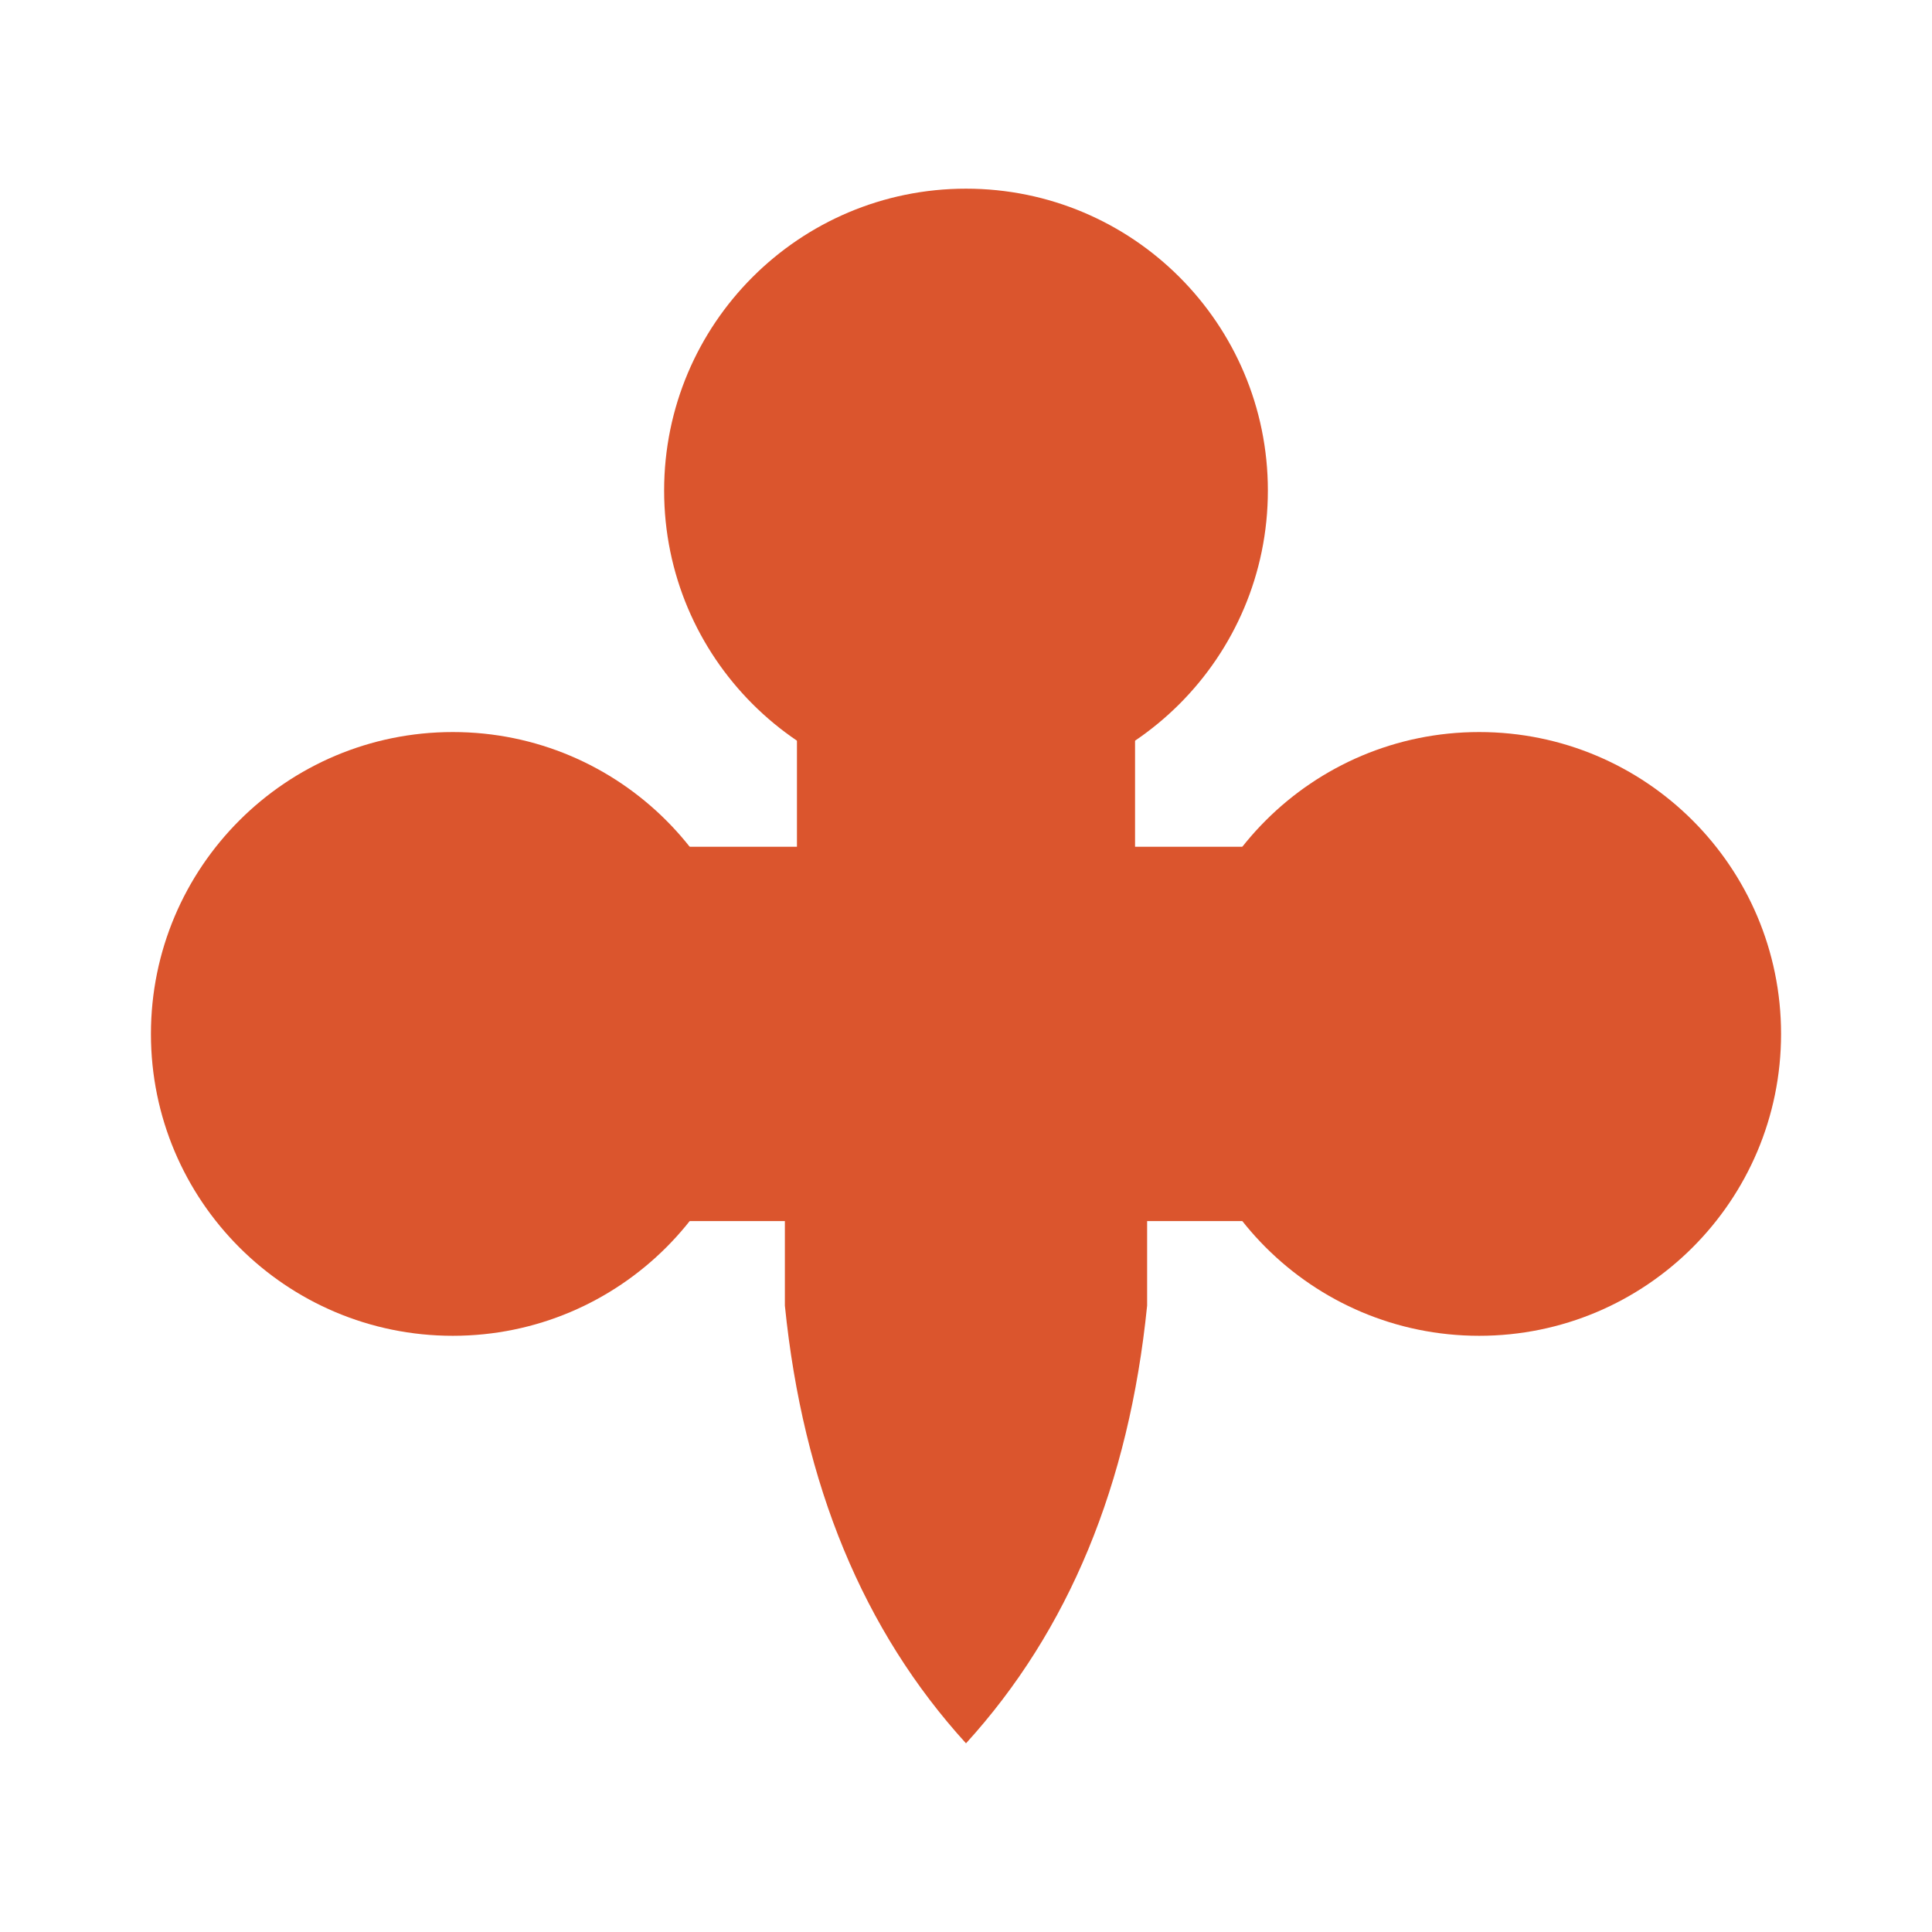
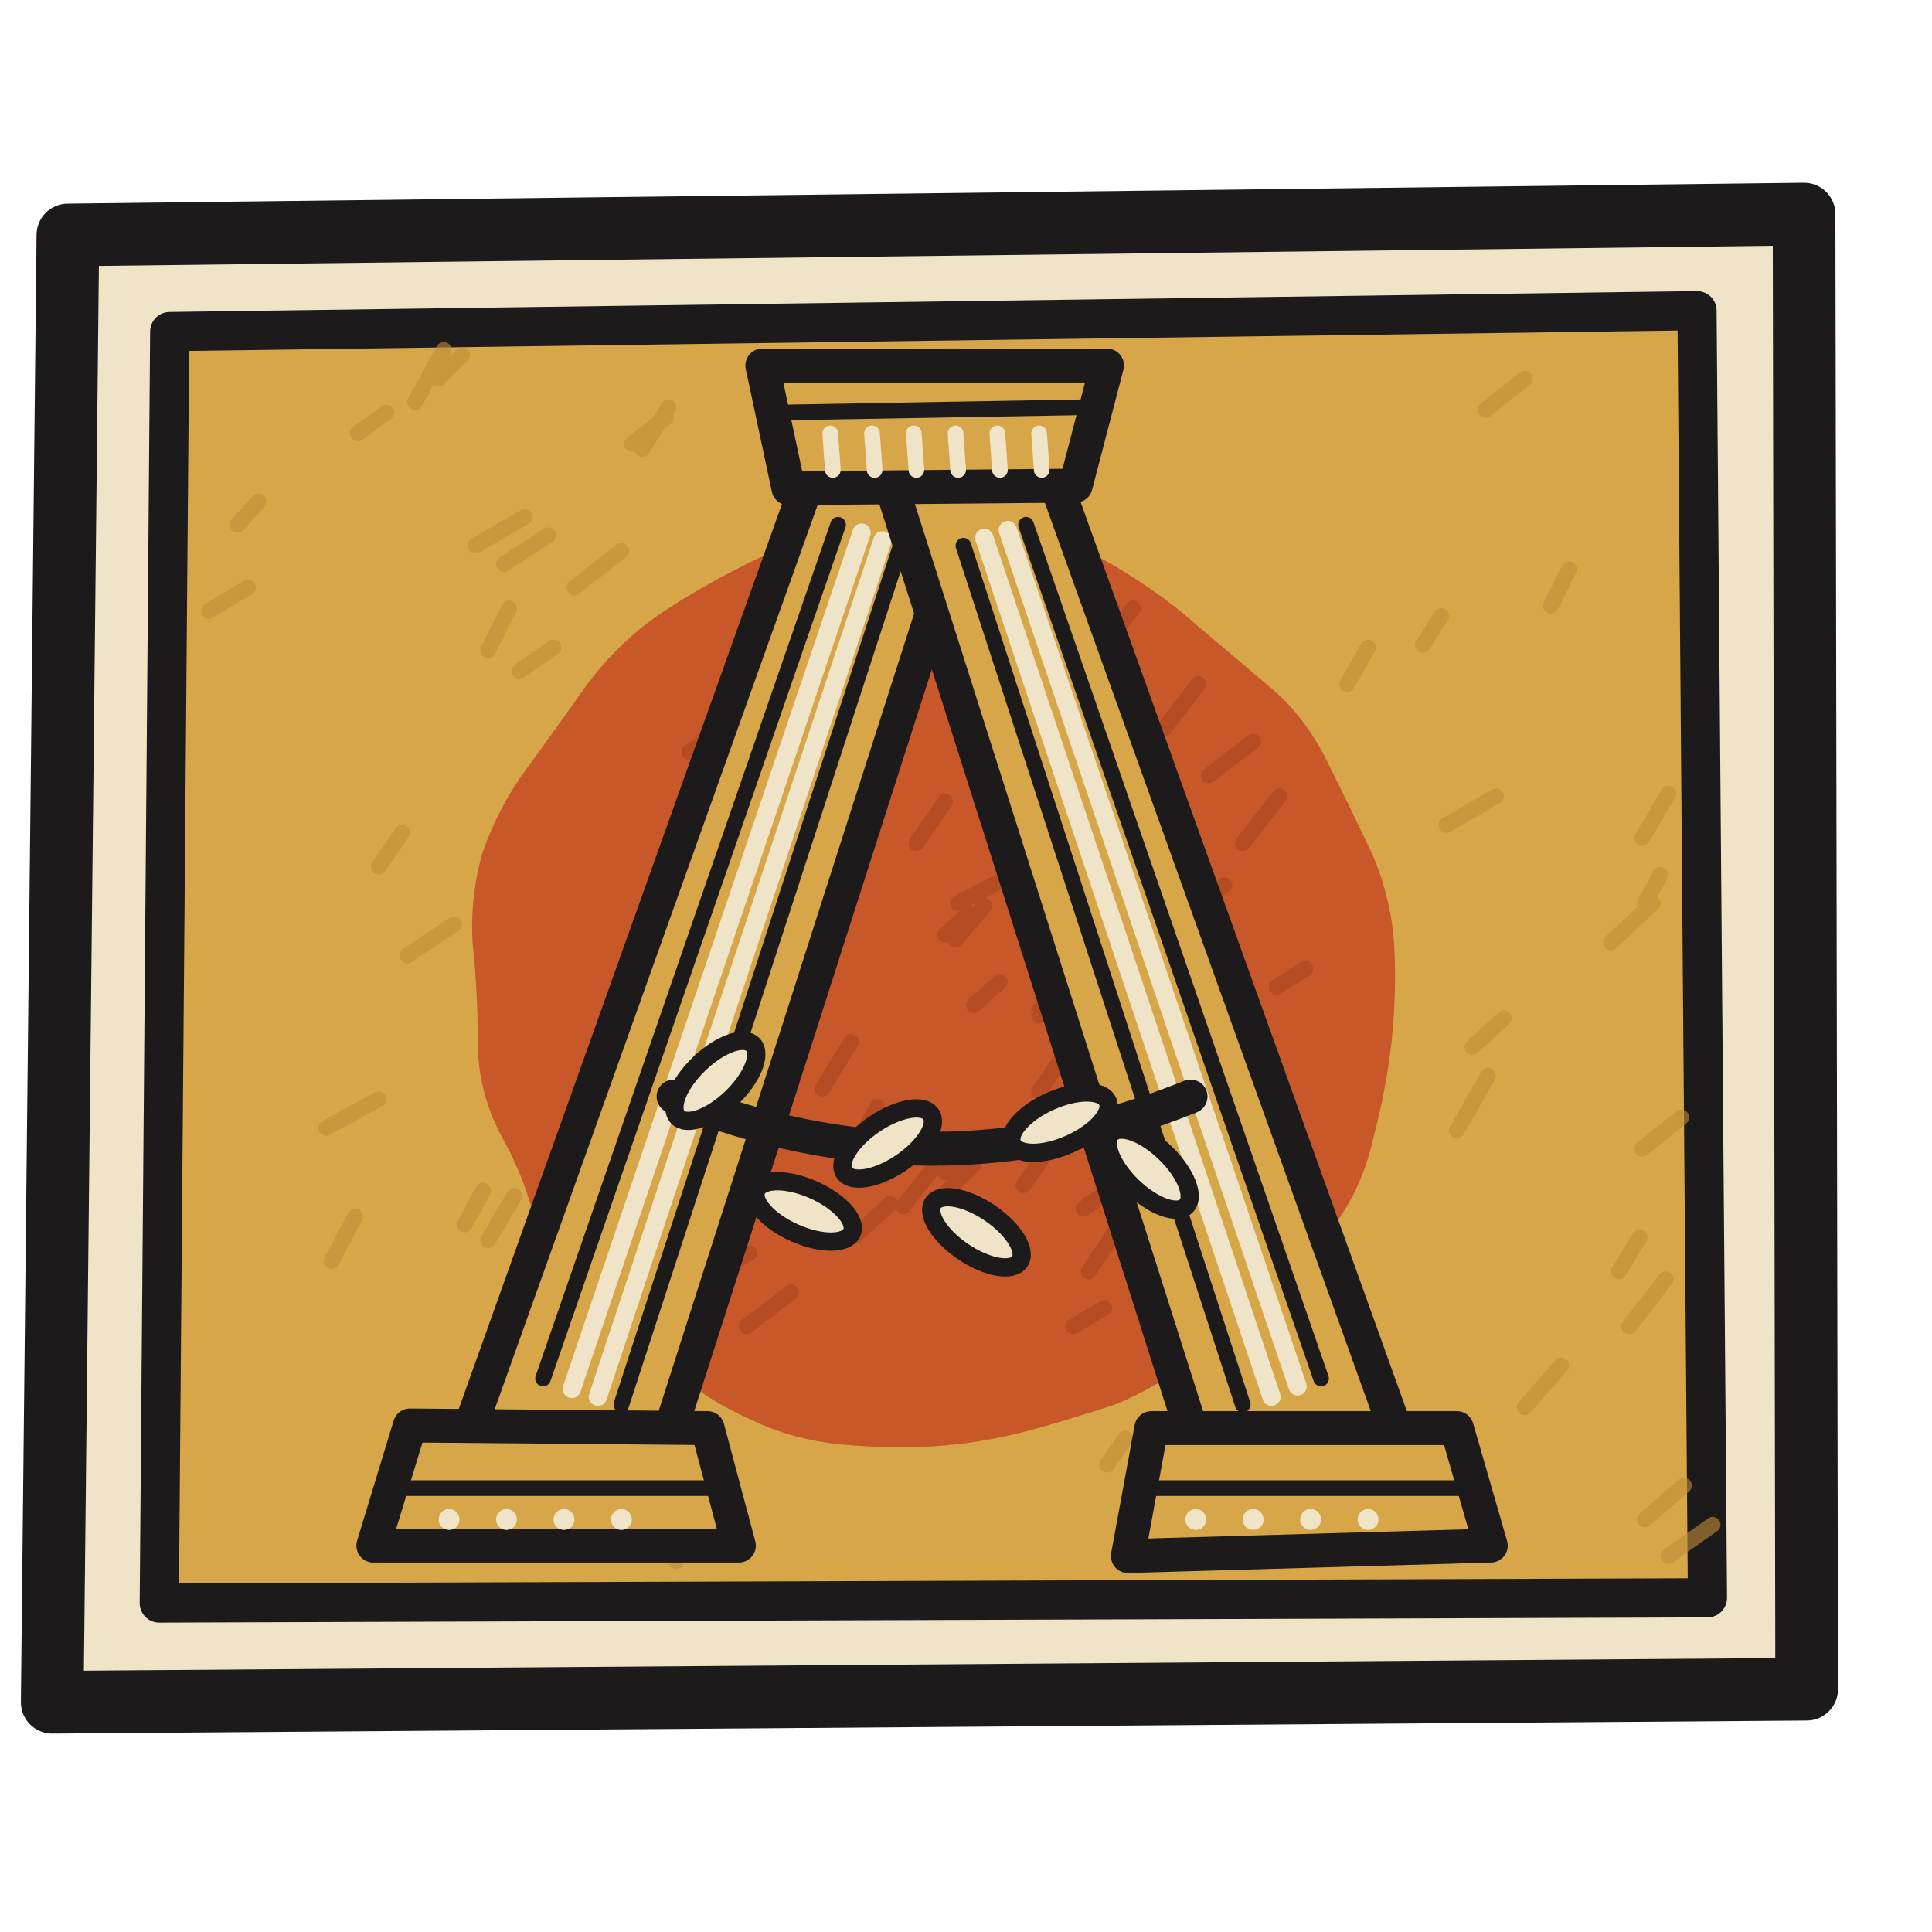
- <svg xmlns="http://www.w3.org/2000/svg" viewBox="-3.2 -3.425 6.4 6.4">
-   <g id="flower" fill="#db552d">
-     <circle cy="-1.8" r="1" />
-     <circle cx="-1.7" r="1" />
-     <circle cx="1.7" r="1" />
-     <rect x="-1.7" y="-0.62" width="3.4" height="1.24" />
-     <rect x="-0.56" y="-1.8" width="1.12" height="1.8" />
-     <path d="M-0.6 0V0.9Q-0.51 1.79 0 2.35Q0.51 1.79 0.6 0.9V0Z" />
+ <svg xmlns="http://www.w3.org/2000/svg" viewBox="0 -50 740 740">
+   <g id="mark" stroke-linejoin="round">
+     <polygon points="26,40 691,32 692,597 20,602" fill="#f0e4c8" stroke="#1d1a1c" stroke-width="24" />
+     <polygon points="65,77 650,69 654,562 61,564" fill="#d6a648" stroke="#1d1a1c" stroke-width="15" />
+     <path d="M630 532l15 -13 M168 95l9 -9 M187 199l8 -16 M639 546l17 -12 M242 120l13 -10 M554 266l19 -11 M80 184l15 -9 M629 271l10 -17 M516 212l8 -14 M620 437l8 -13 M137 116l11 -8 M187 425l10 -17 M145 282l9 -13 M624 458l14 -18 M558 383l12 -21 M199 207l13 -9 M246 122l10 -16 M617 311l16 -15 M182 159l19 -11 M220 175l18 -14 M190 525l16 -10 M316 136l11 -21 M224 467l11 -10 M178 419l7 -13 M594 182l7 -14 M330 116l9 -14 M400 149l14 -18 M629 390l15 -12 M159 104l11 -20 M473 531l9 -17 M259 548l9 -16 M493 502l16 -12 M524 509l13 -16 M584 489l14 -16 M564 351l12 -11 M125 382l20 -11 M127 433l9 -17 M424 511l7 -10 M193 166l17 -11 M531 509l14 -9 M156 316l18 -12 M478 525l8 -11 M630 296l6 -11 M569 107l15 -12 M91 151l8 -9 M545 197l7 -11" stroke="#bf8d36" stroke-width="6" stroke-linecap="round" fill="none" opacity=".6" />
+     <path d="M533 349 Q531 367 526 386 Q522 404 512 418 Q501 431 488 444 Q475 457 458 470 Q442 482 427 488 Q412 493 394 498 Q375 503 357 504 Q338 505 320 503 Q302 501 286 493 Q270 486 253 471 Q235 456 223 446 Q210 435 205 418 Q201 401 192 385 Q183 368 183 349 Q183 330 181 311 Q180 293 185 276 Q191 259 202 244 Q213 229 225 212 Q237 196 253 185 Q268 175 286 166 Q304 157 321 153 Q338 148 357 150 Q375 151 393 154 Q411 157 429 168 Q447 179 459 190 Q471 200 485 212 Q500 224 509 243 Q518 261 526 278 Q533 295 534 312 Q535 330 533 349 Z" fill="#c8582a" />
+     <path d="M446 229l13 -17 M362 399l17 -11 M489 328l11 -7 M275 338l12 -17 M398 337l16 -10 M302 293l19 -13 M271 439l16 -9 M379 237l13 -13 M389 184l16 -9 M328 423l13 -12 M414 195l12 -12 M289 322l9 -15 M351 273l11 -16 M267 245l12 -10 M315 367l11 -18 M246 333l8 -12 M366 310l11 -13 M366 225l11 -16 M398 339l16 -11 M463 247l17 -13 M476 273l14 -18 M281 400l8 -11 M455 306l11 -8 M329 387l7 -13 M411 458l12 -7 M359 410l14 -14 M373 335l10 -9 M264 238l20 -13 M346 412l11 -14 M362 308l9 -8 M417 437l10 -15 M428 301l8 -12 M473 424l17 -14 M396 300l13 -12 M286 458l17 -13 M450 301l19 -12 M415 413l14 -10 M423 197l11 -14 M398 368l13 -19 M406 280l14 -12 M367 296l17 -9 M417 411l11 -6 M392 404l10 -14 M321 206l13 -19" stroke="#a8441f" stroke-width="6" stroke-linecap="round" fill="none" opacity=".6" />
+     <polygon points="249,522 372,138 315,119 180,497" fill="#d6a648" stroke="#1d1a1c" stroke-width="13" />
+     <path d="M208 478L321 151" stroke="#1d1a1c" stroke-width="6" stroke-linecap="round" />
+     <path d="M238 488L345 159" stroke="#1d1a1c" stroke-width="6" stroke-linecap="round" />
+     <path d="M219 482L330 154" stroke="#f0e4c8" stroke-width="7" stroke-linecap="round" />
+     <path d="M229 485L338 157" stroke="#f0e4c8" stroke-width="7" stroke-linecap="round" />
+     <polygon points="535,499 399,120 342,138 464,522" fill="#d6a648" stroke="#1d1a1c" stroke-width="13" />
+     <path d="M476 488L369 159" stroke="#1d1a1c" stroke-width="6" stroke-linecap="round" />
+     <path d="M506 478L393 151" stroke="#1d1a1c" stroke-width="6" stroke-linecap="round" />
+     <path d="M487 485L377 156" stroke="#f0e4c8" stroke-width="7" stroke-linecap="round" />
+     <path d="M497 481L386 153" stroke="#f0e4c8" stroke-width="7" stroke-linecap="round" />
+     <polygon points="292,90 424,90 412,136 302,137" fill="#d6a648" stroke="#1d1a1c" stroke-width="13" />
+     <path d="M300 108 L414 106" stroke="#1d1a1c" stroke-width="6" stroke-linecap="round" />
+     <path d="M318 116 L319 130" stroke="#f0e4c8" stroke-width="6" stroke-linecap="round" />
+     <path d="M334 116 L335 130" stroke="#f0e4c8" stroke-width="6" stroke-linecap="round" />
+     <path d="M350 116 L351 130" stroke="#f0e4c8" stroke-width="6" stroke-linecap="round" />
+     <path d="M366 116 L367 130" stroke="#f0e4c8" stroke-width="6" stroke-linecap="round" />
+     <path d="M382 116 L383 130" stroke="#f0e4c8" stroke-width="6" stroke-linecap="round" />
+     <path d="M398 116 L399 130" stroke="#f0e4c8" stroke-width="6" stroke-linecap="round" />
+     <polygon points="157,496 271,497 283,542 143,542" fill="#d6a648" stroke="#1d1a1c" stroke-width="13" />
+     <path d="M154 520 L274 520" stroke="#1d1a1c" stroke-width="6" stroke-linecap="round" />
+     <circle cx="172" cy="532" r="4" fill="#f0e4c8" />
+     <circle cx="194" cy="532" r="4" fill="#f0e4c8" />
+     <circle cx="216" cy="532" r="4" fill="#f0e4c8" />
+     <circle cx="238" cy="532" r="4" fill="#f0e4c8" />
+     <polygon points="441,497 558,497 571,542 432,546" fill="#d6a648" stroke="#1d1a1c" stroke-width="13" />
+     <path d="M440 520 L560 520" stroke="#1d1a1c" stroke-width="6" stroke-linecap="round" />
+     <circle cx="458" cy="532" r="4" fill="#f0e4c8" />
+     <circle cx="480" cy="532" r="4" fill="#f0e4c8" />
+     <circle cx="502" cy="532" r="4" fill="#f0e4c8" />
+     <circle cx="524" cy="532" r="4" fill="#f0e4c8" />
+     <path d="M258 370 Q357 410 456 370" fill="none" stroke="#1d1a1c" stroke-width="13" stroke-linecap="round" />
+     <ellipse cx="274" cy="364" rx="20" ry="9" transform="rotate(-44 274 364)" fill="#f0e4c8" stroke="#1d1a1c" stroke-width="7" />
+     <ellipse cx="308" cy="414" rx="20" ry="9" transform="rotate(24 308 414)" fill="#f0e4c8" stroke="#1d1a1c" stroke-width="7" />
+     <ellipse cx="340" cy="388" rx="20" ry="9" transform="rotate(-34 340 388)" fill="#f0e4c8" stroke="#1d1a1c" stroke-width="7" />
+     <ellipse cx="374" cy="422" rx="20" ry="9" transform="rotate(34 374 422)" fill="#f0e4c8" stroke="#1d1a1c" stroke-width="7" />
+     <ellipse cx="406" cy="380" rx="20" ry="9" transform="rotate(-24 406 380)" fill="#f0e4c8" stroke="#1d1a1c" stroke-width="7" />
+     <ellipse cx="440" cy="398" rx="20" ry="9" transform="rotate(44 440 398)" fill="#f0e4c8" stroke="#1d1a1c" stroke-width="7" />
  </g>
</svg>
